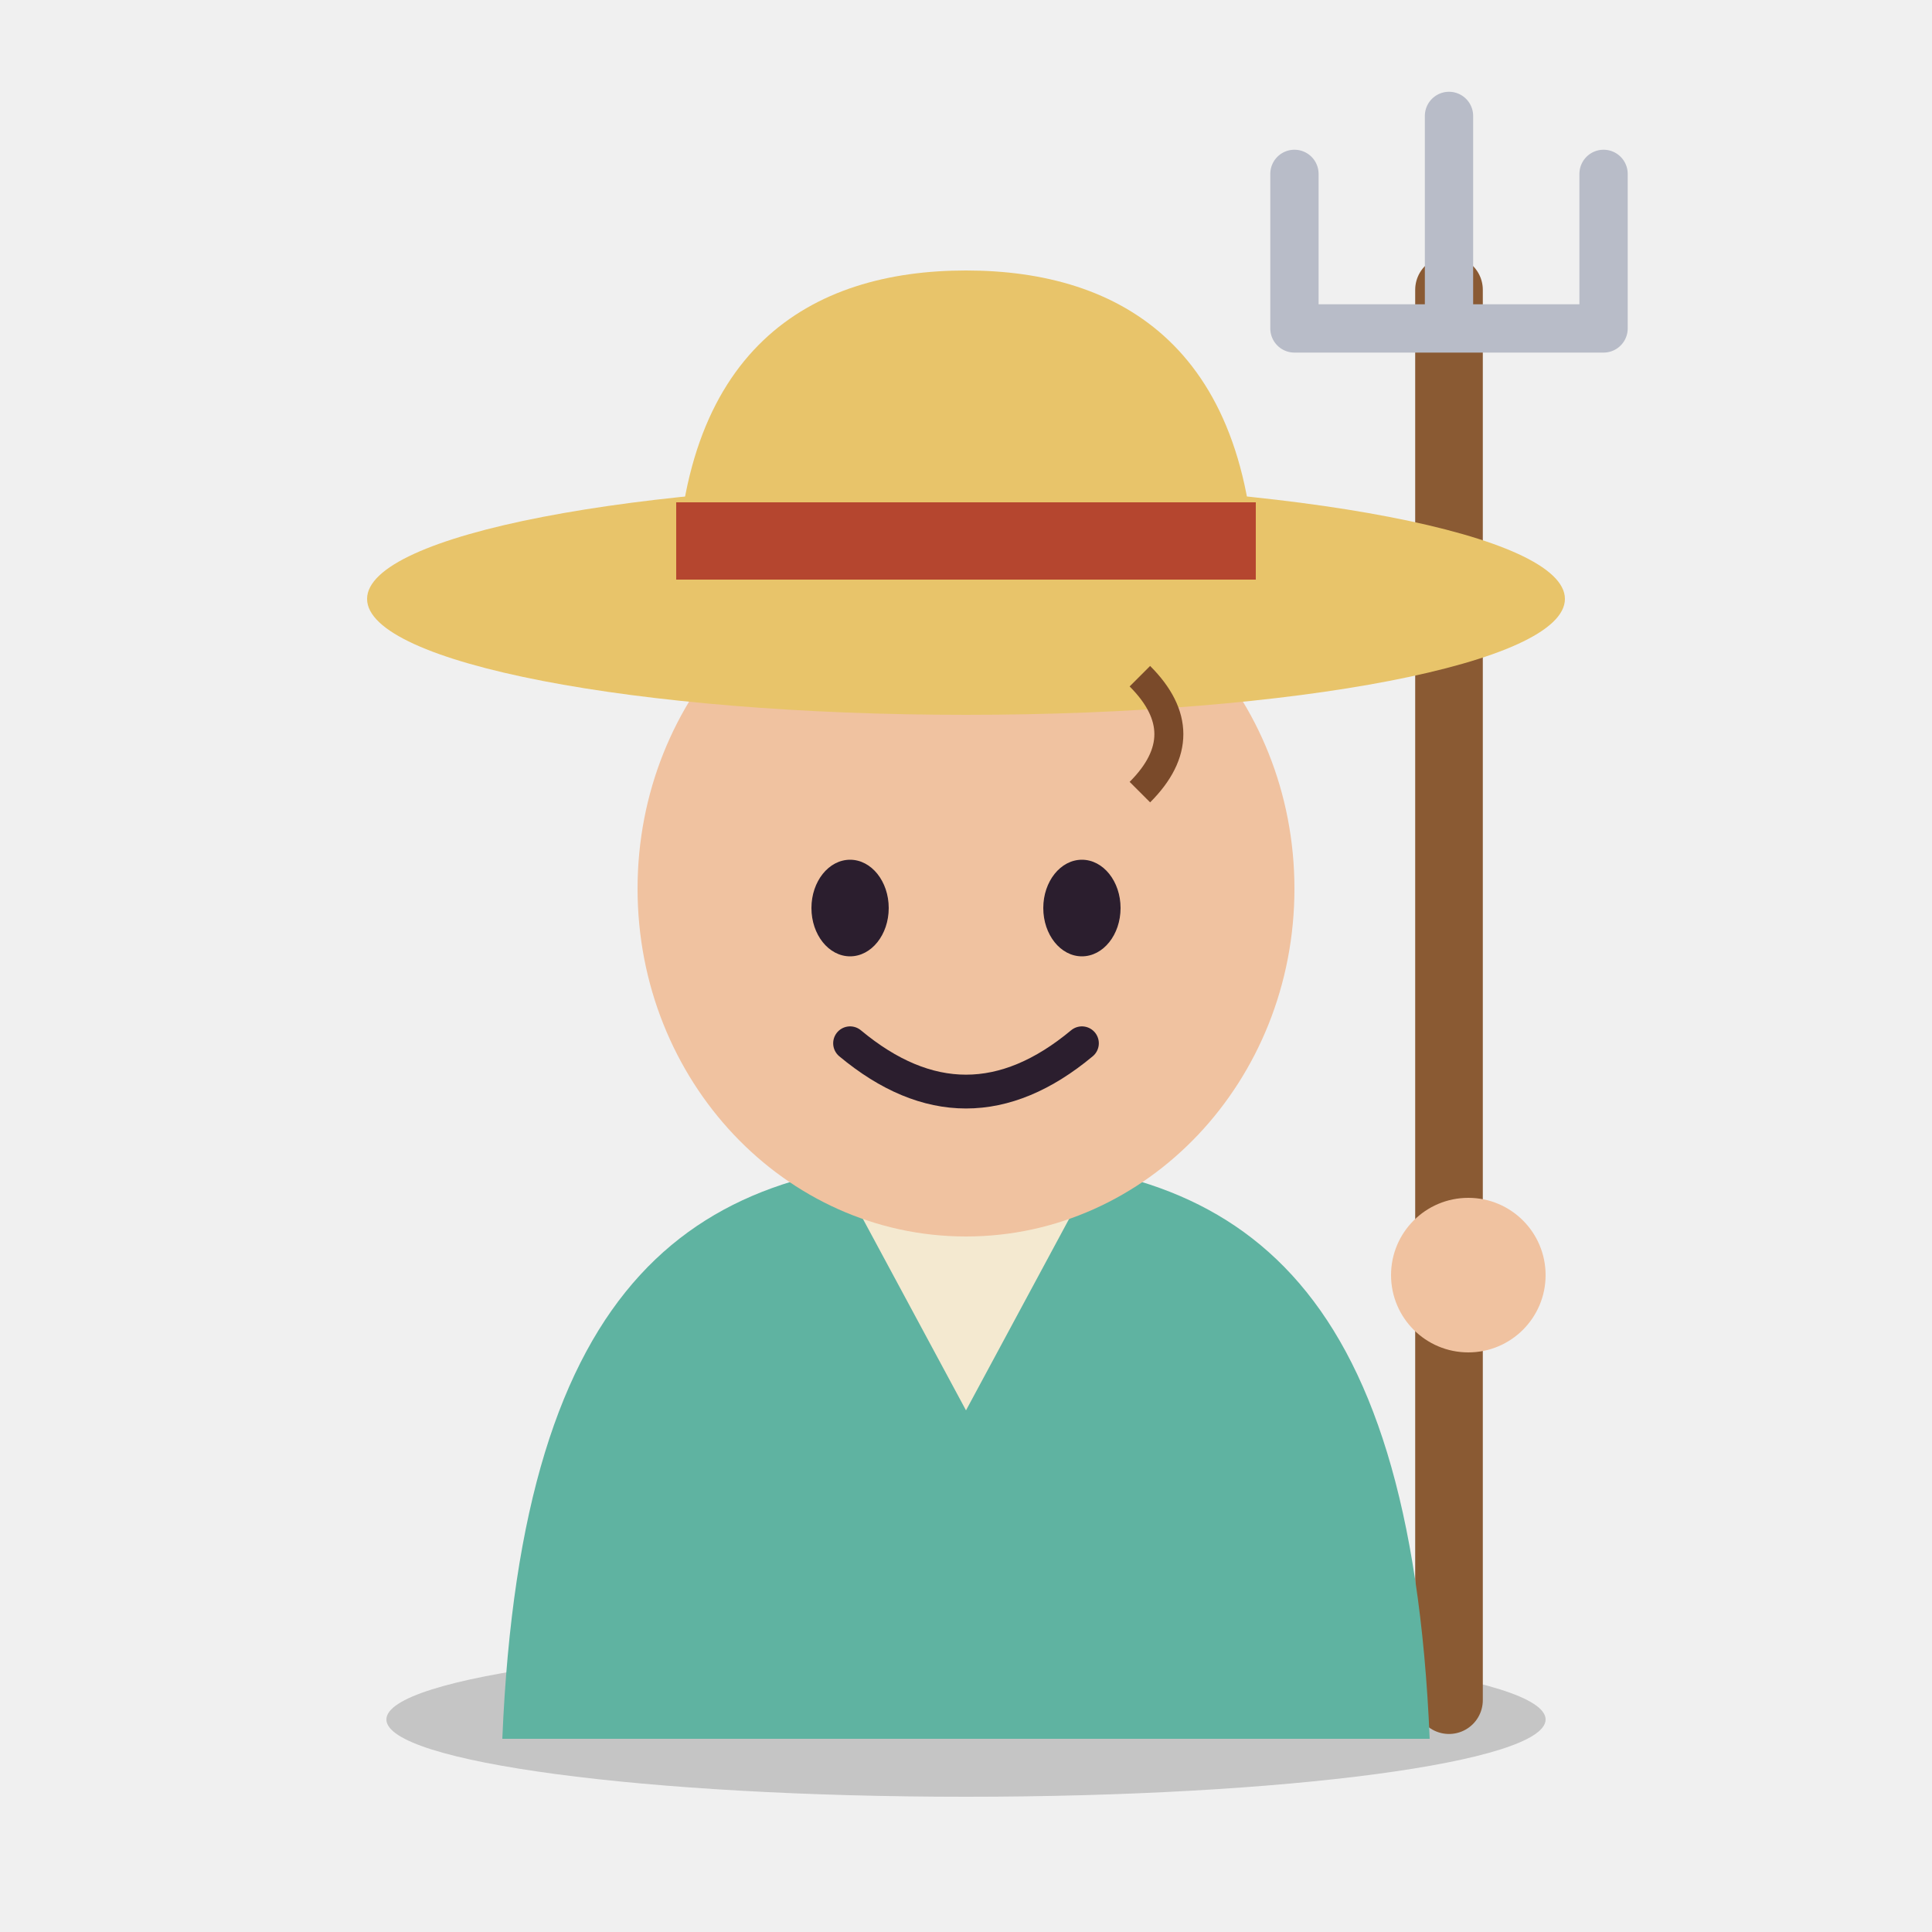
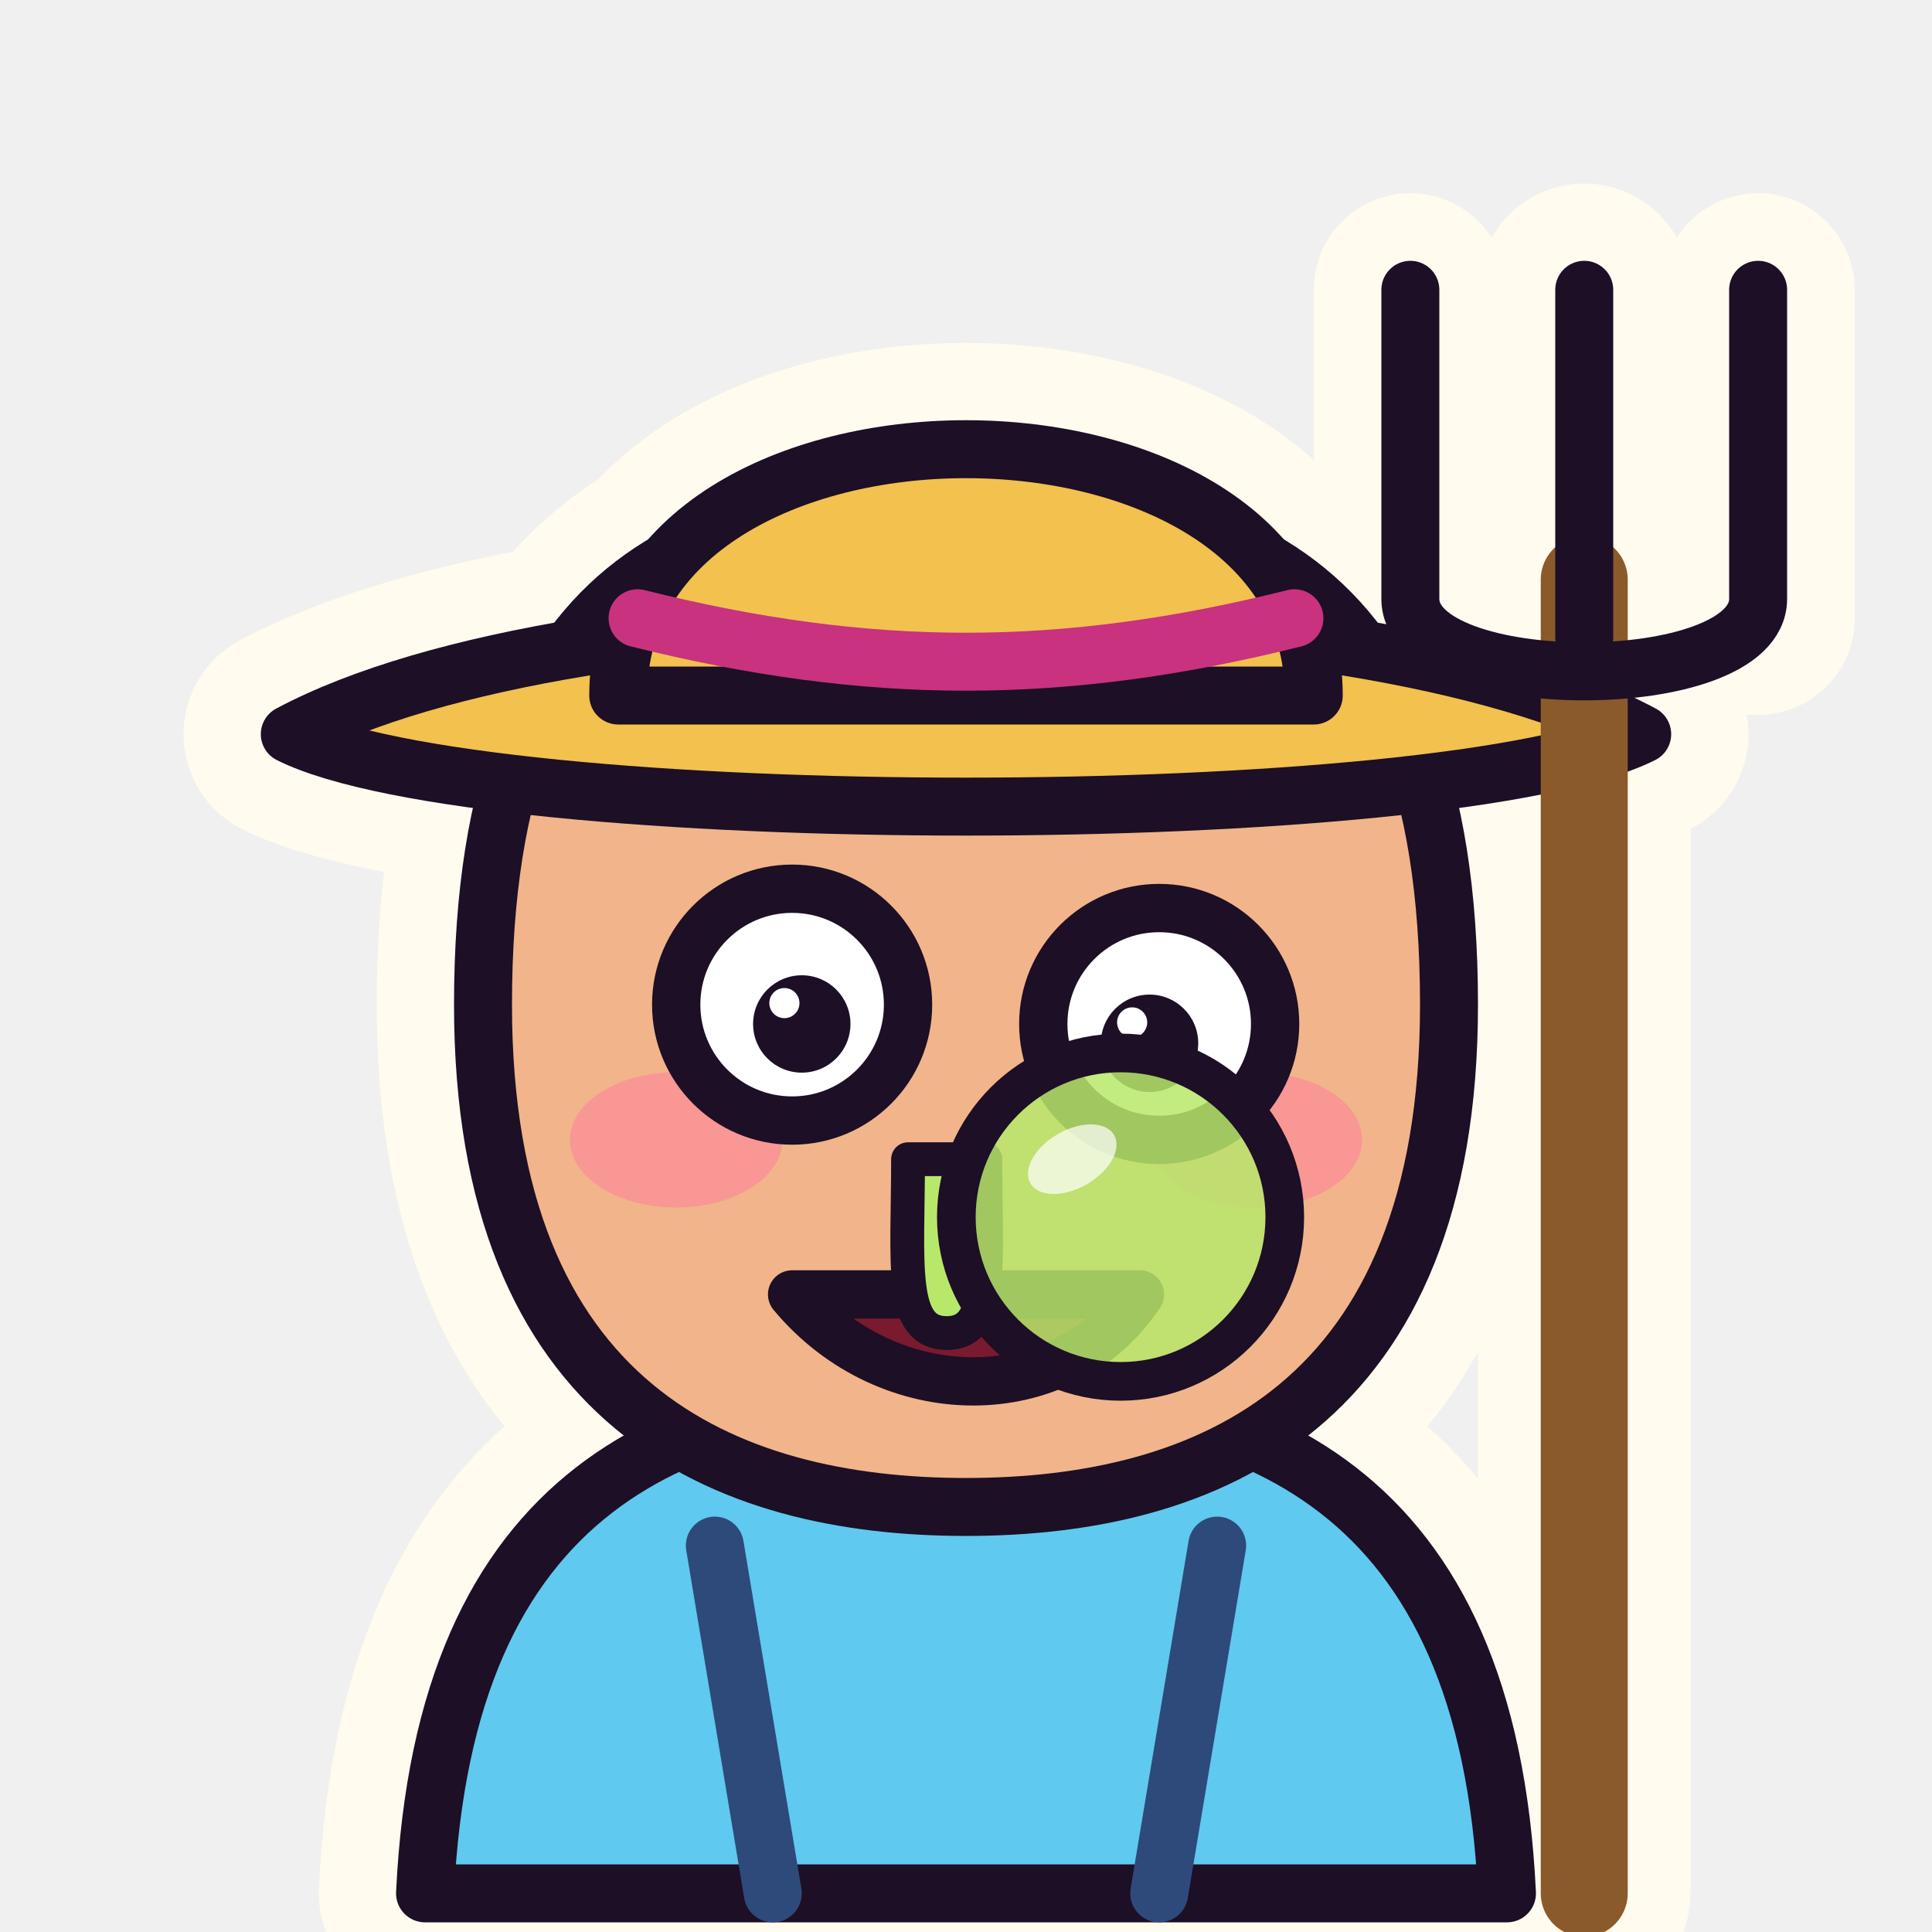
- <svg xmlns="http://www.w3.org/2000/svg" viewBox="0 0 200 200">
-   <ellipse cx="100" cy="178" rx="60" ry="8" fill="#000" opacity=".18" />
-   <path d="M150 30 L150 176" stroke="#8A5A33" stroke-width="7" stroke-linecap="round" />
-   <path d="M134 34 V18 M150 34 V12 M166 34 V18 M134 34 H166" stroke="#B8BCC8" stroke-width="5" stroke-linecap="round" fill="none" />
-   <path d="M52 180 C54 132 72 120 100 120 C128 120 146 132 148 180Z" fill="#5FB3A1" />
-   <path d="M86 120 L100 146 L114 120Z" fill="#F4E9D0" />
-   <ellipse cx="100" cy="92" rx="34" ry="36" fill="#F0C2A0" />
-   <ellipse cx="100" cy="62" rx="62" ry="12" fill="#E8C46A" />
-   <path d="M70 62 C70 36 84 28 100 28 C116 28 130 36 130 62Z" fill="#E8C46A" />
-   <rect x="70" y="52" width="60" height="8" fill="#B5462F" />
-   <ellipse cx="88" cy="94" rx="4" ry="5" fill="#2B1E2E" />
-   <ellipse cx="112" cy="94" rx="4" ry="5" fill="#2B1E2E" />
-   <path d="M88 108 Q100 118 112 108" stroke="#2B1E2E" stroke-width="3.5" fill="none" stroke-linecap="round" />
-   <path d="M118 70 q6 6 0 12" stroke="#7A4A2A" stroke-width="3" fill="none" />
-   <circle cx="152" cy="132" r="8" fill="#F0C2A0" />
+ <svg xmlns="http://www.w3.org/2000/svg" viewBox="0 0 200 200" stroke-linejoin="round" stroke-linecap="round">
+   <path d="M164 30 L164 196" fill="none" stroke="#FFFBEF" stroke-width="22" />
+   <path d="M146 30 L146 64 L182 64 L182 30" fill="none" stroke="#FFFBEF" stroke-width="20" />
+   <path d="M44 196 C46 154 70 144 100 144 C130 144 154 154 156 196Z" fill="#5FC9F0" stroke="#FFFBEF" stroke-width="22" />
+   <path d="M50 104 C50 57.2 75.0 52 100 52 C125.0 52 150 57.2 150 104 C150 145.6 125.0 156 100 156 C75.0 156 50 145.6 50 104Z" fill="#F2B48A" stroke="#FFFBEF" stroke-width="22" />
+   <path d="M30 76 C60 60 140 60 170 76 C150 86 50 86 30 76Z" fill="#F2C14E" stroke="#FFFBEF" stroke-width="22" />
+   <path d="M64 72 C64 38 136 38 136 72Z" fill="#F2C14E" stroke="#FFFBEF" stroke-width="22" />
+   <path d="M44 196 C46 154 70 144 100 144 C130 144 154 154 156 196Z" fill="#5FC9F0" stroke="#1C0F26" stroke-width="6" />
+   <path d="M74 160 L80 196 M126 160 L120 196" fill="none" stroke="#2E4A7A" stroke-width="6" />
+   <path d="M50 104 C50 57.2 75.0 52 100 52 C125.0 52 150 57.2 150 104 C150 145.6 125.0 156 100 156 C75.0 156 50 145.6 50 104Z" fill="#F2B48A" stroke="#1C0F26" stroke-width="6" />
+   <ellipse cx="70" cy="118" rx="11" ry="7" fill="#FF7F9F" opacity=".55" />
+   <ellipse cx="130" cy="118" rx="11" ry="7" fill="#FF7F9F" opacity=".55" />
+   <circle cx="82" cy="104" r="12" fill="#fff" stroke="#1C0F26" stroke-width="5" />
+   <circle cx="83" cy="106" r="5.04" fill="#1C0F26" />
+   <circle cx="81.2" cy="103.84" r="1.56" fill="#fff" />
+   <circle cx="120" cy="106" r="12" fill="#fff" stroke="#1C0F26" stroke-width="5" />
+   <circle cx="119" cy="108" r="5.04" fill="#1C0F26" />
+   <circle cx="117.2" cy="105.84" r="1.56" fill="#fff" />
+   <path d="M82 134 C92 146 110 146 118 134Z" fill="#7A1A2E" stroke="#1C0F26" stroke-width="5" />
+   <path d="M94.0 120 C94.0 130.8 93.0 138 98 138 C103.0 138 102.0 130.8 102.0 120Z" fill="#B7E86A" stroke="#1C0F26" stroke-width="3.5" />
+   <circle cx="116" cy="126" r="17" fill="#B7E86A" stroke="#1C0F26" stroke-width="4" fill-opacity=".85" />
+   <ellipse cx="111" cy="120" rx="5" ry="3" fill="#fff" opacity=".7" transform="rotate(-30 111 120)" />
+   <path d="M30 76 C60 60 140 60 170 76 C150 86 50 86 30 76Z" fill="#F2C14E" stroke="#1C0F26" stroke-width="6" />
+   <path d="M64 72 C64 38 136 38 136 72Z" fill="#F2C14E" stroke="#1C0F26" stroke-width="6" />
+   <path d="M66 64 C90 70 110 70 134 64" fill="none" stroke="#C8327F" stroke-width="6" />
+   <path d="M164 60 L164 196" fill="none" stroke="#8A5A2B" stroke-width="9" />
+   <path d="M164 60 L164 196" fill="none" stroke="#1C0F26" stroke-width="3" opacity="0" />
+   <path d="M146 30 L146 62 C146 72 182 72 182 62 L182 30 M164 30 L164 66" fill="none" stroke="#1C0F26" stroke-width="6" />
</svg>
